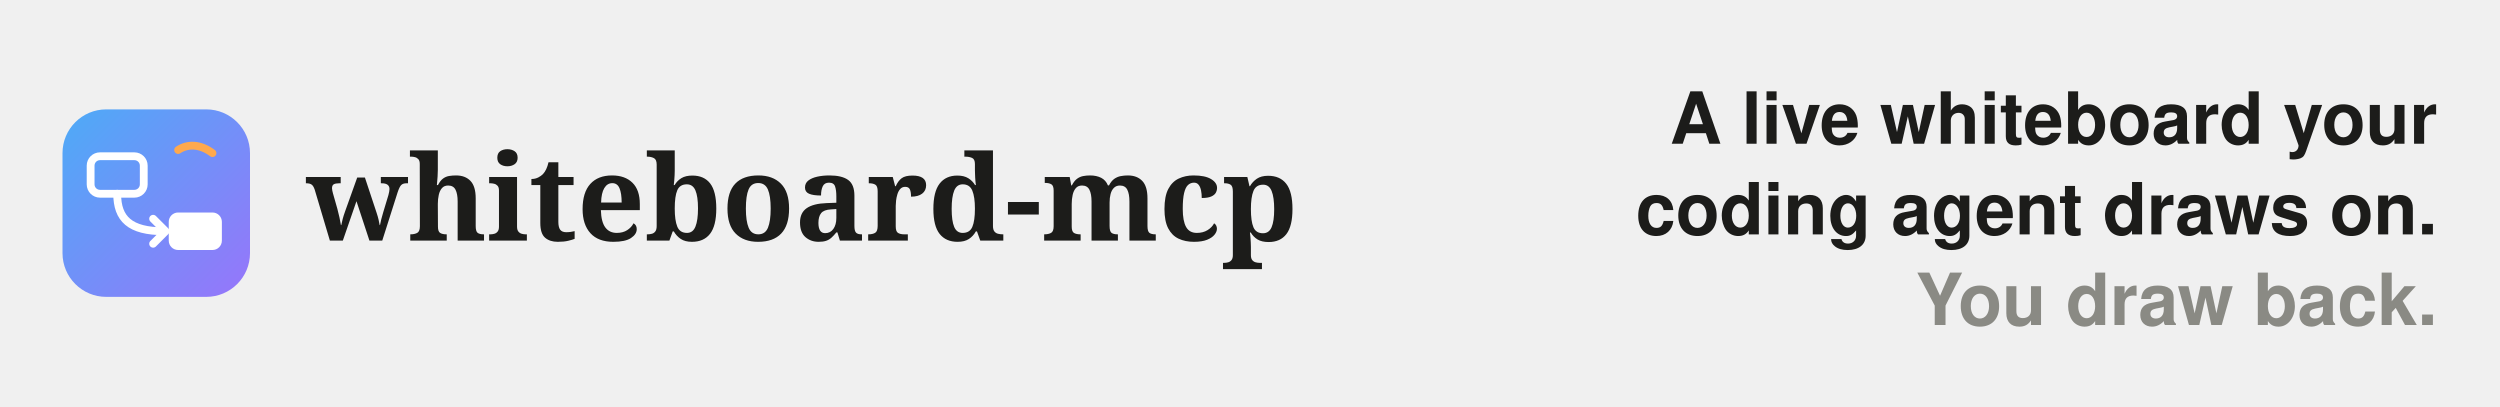
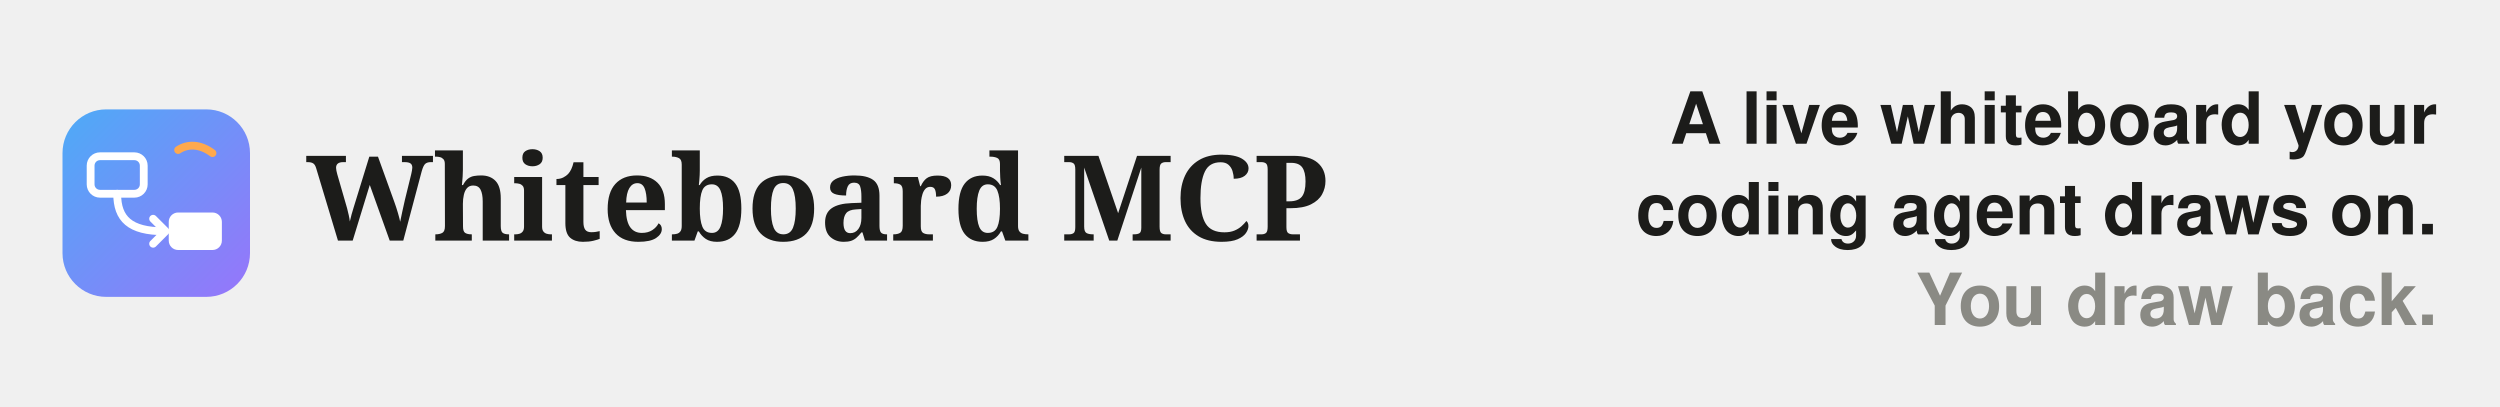
- <svg xmlns="http://www.w3.org/2000/svg" width="1600" height="260" viewBox="0 0 1600 260" role="img" aria-label="whiteboard-mcp: a live whiteboard your coding agent draws on. You draw back.">
+ <svg xmlns="http://www.w3.org/2000/svg" width="1600" height="260" viewBox="0 0 1600 260" role="img" aria-label="Whiteboard MCP: a live whiteboard your coding agent draws on. You draw back.">
  <style>
.serif{font-family:'New York','Iowan Old Style',ui-serif,Georgia,serif}
.sans{font-family:-apple-system,BlinkMacSystemFont,'SF Pro Text','Segoe UI',Helvetica,Arial,sans-serif}
.mono{font-family:ui-monospace,'SF Mono',Menlo,Consolas,monospace}
</style>
  <g transform="translate(40 70) scale(1)">
    <defs>
      <linearGradient id="lg" x1="0" y1="0" x2="1" y2="1">
        <stop offset="0" stop-color="#4dabf7" />
        <stop offset="1" stop-color="#9775fa" />
      </linearGradient>
    </defs>
    <rect width="120" height="120" rx="28" fill="url(#lg)" />
    <rect x="18" y="30" width="34" height="24" rx="6" fill="none" stroke="#fff" stroke-width="5" />
    <rect x="68" y="66" width="34" height="24" rx="6" fill="#fff" />
    <path d="M35 54c0 16 8 24 30 24" fill="none" stroke="#fff" stroke-width="5" stroke-linecap="round" />
    <path d="M58 70l8 8-8 8" fill="none" stroke="#fff" stroke-width="5" stroke-linecap="round" stroke-linejoin="round" />
    <path d="M74 26c6-4 14-4 22 2" fill="none" stroke="#ffa94d" stroke-width="5" stroke-linecap="round" />
  </g>
-   <text x="196" y="154" class="serif" font-size="76" font-weight="700" fill="#1c1c1a" text-anchor="start">whiteboard-mcp</text>
+   <text x="196" y="154" class="serif" font-size="76" font-weight="700" fill="#1c1c1a" text-anchor="start">Whiteboard MCP</text>
  <text x="1560" y="92" class="sans" font-size="46" font-weight="600" fill="#1c1c1a" text-anchor="end">A live whiteboard your</text>
  <text x="1560" y="150" class="sans" font-size="46" font-weight="600" fill="#1c1c1a" text-anchor="end">coding agent draws on.</text>
  <text x="1560" y="208" class="sans" font-size="46" font-weight="600" fill="#8a8a84" text-anchor="end">You draw back.</text>
</svg>
